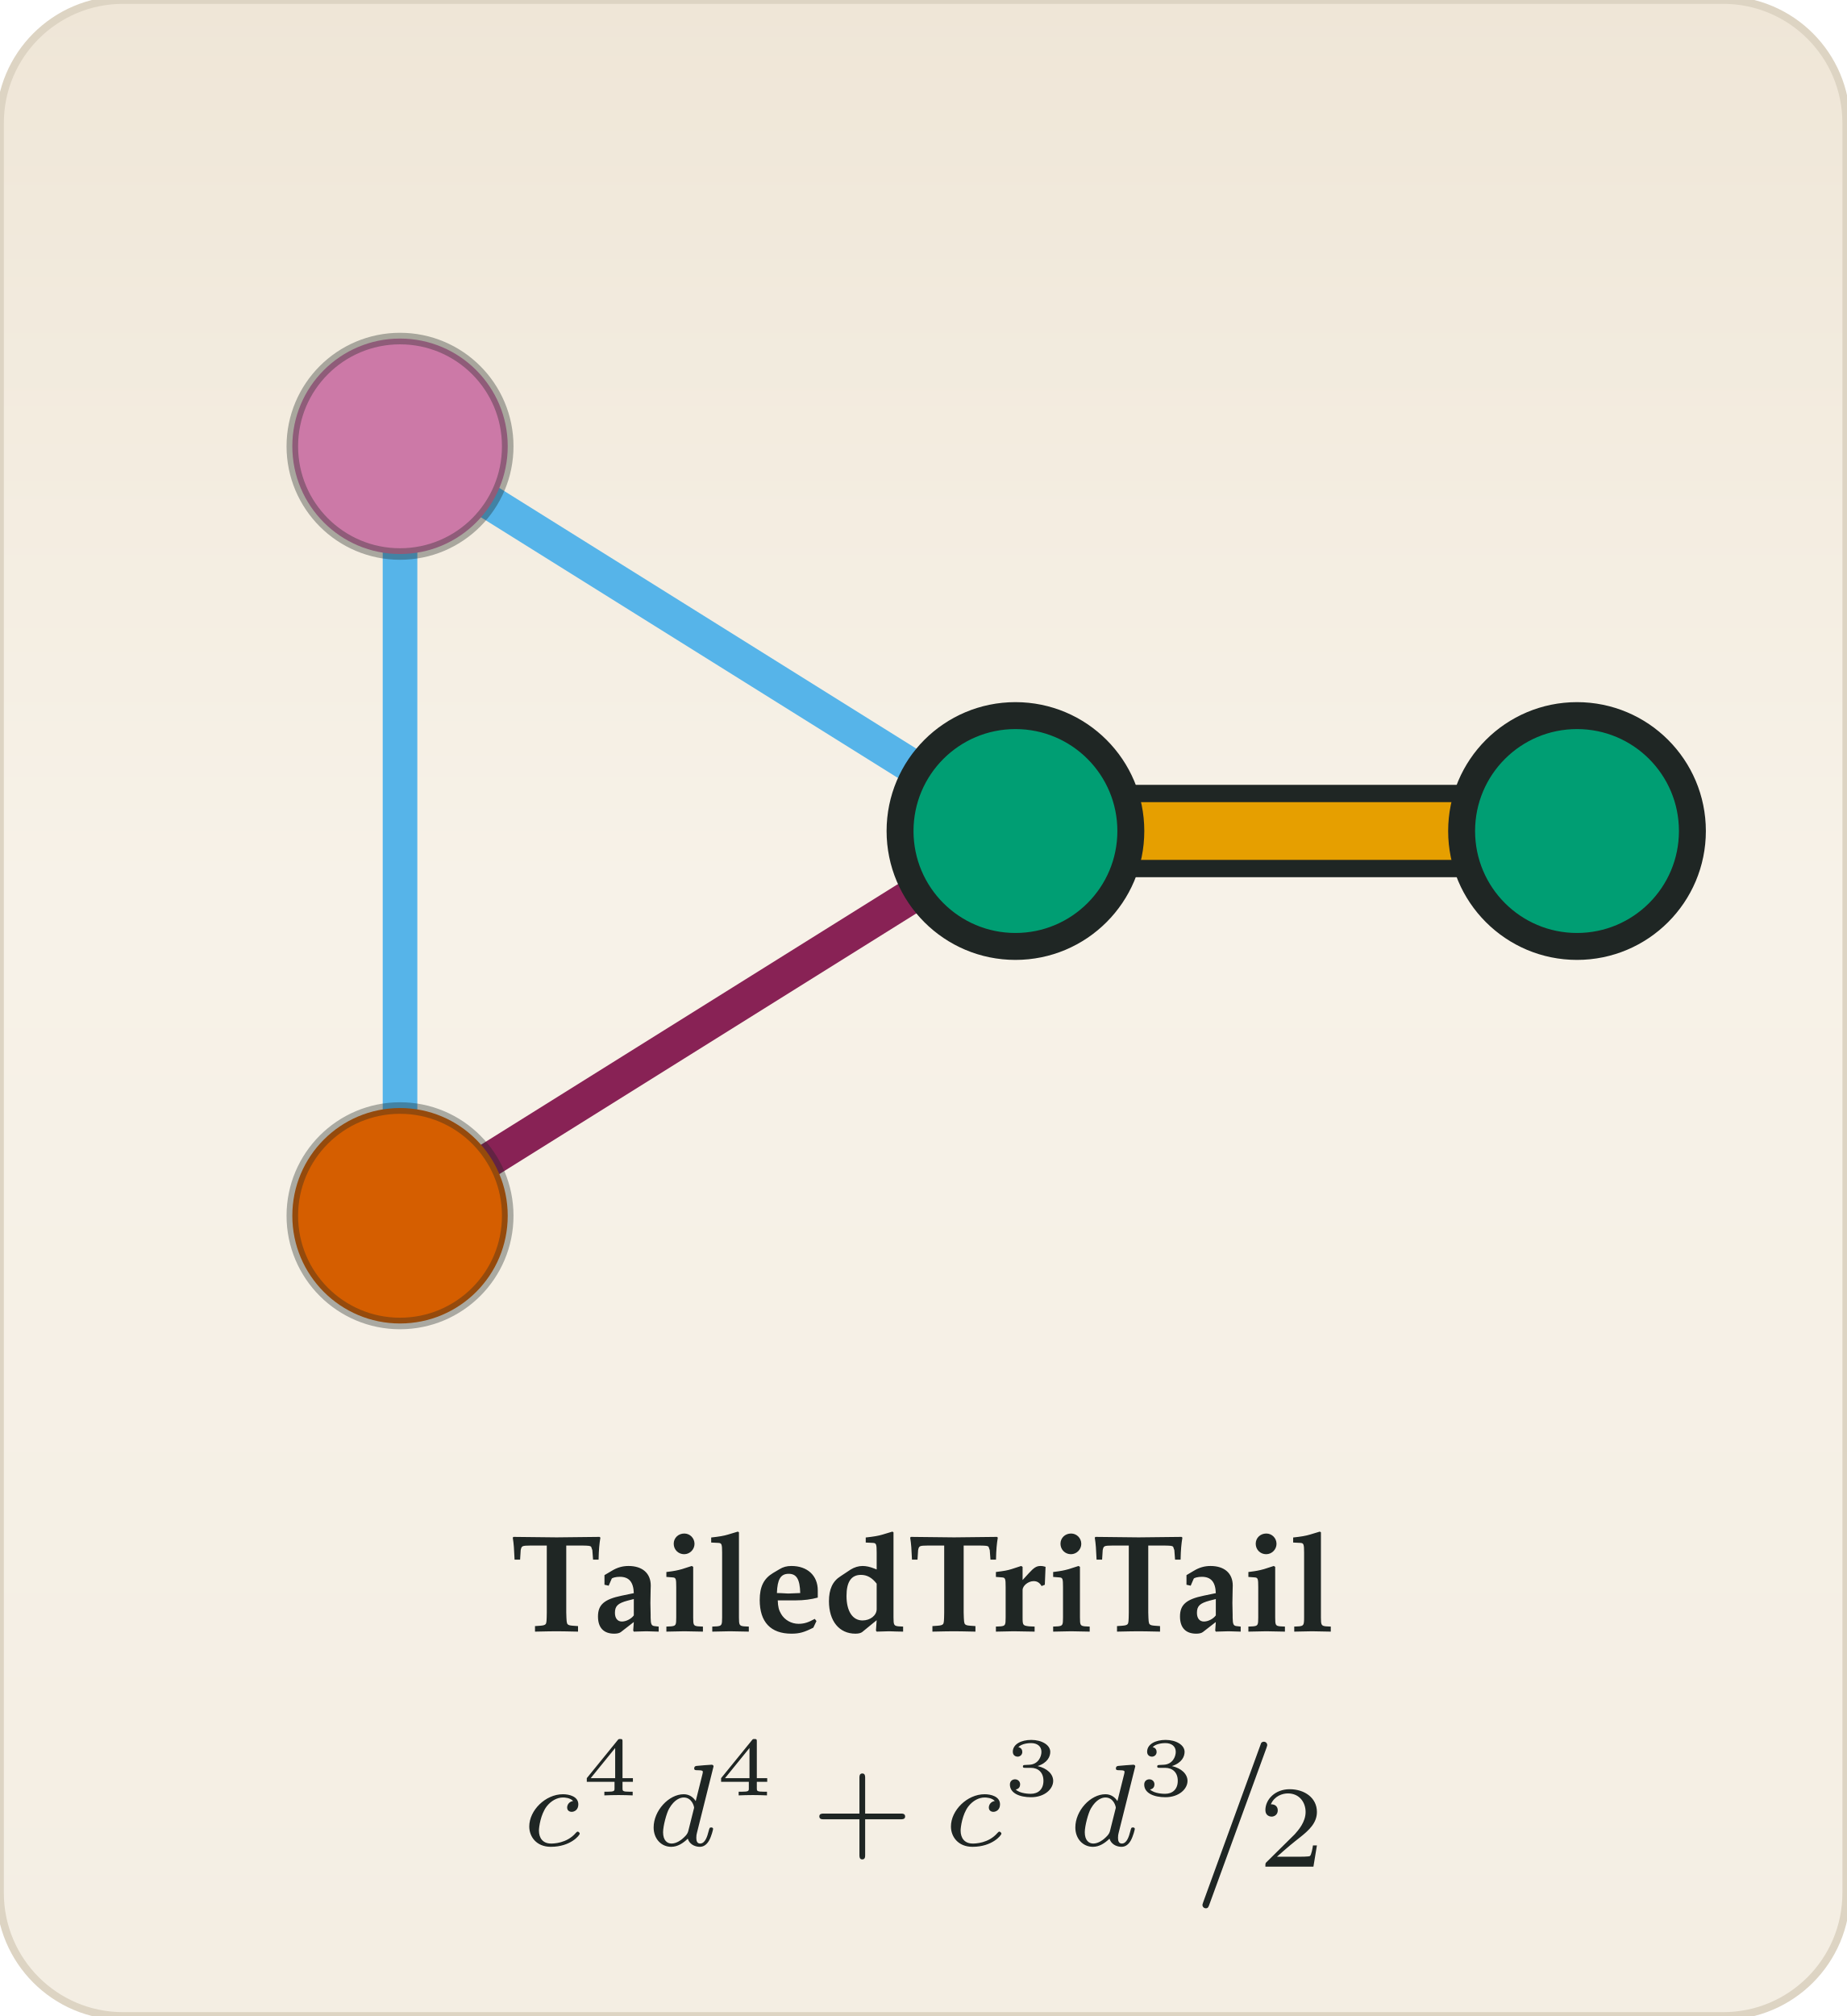
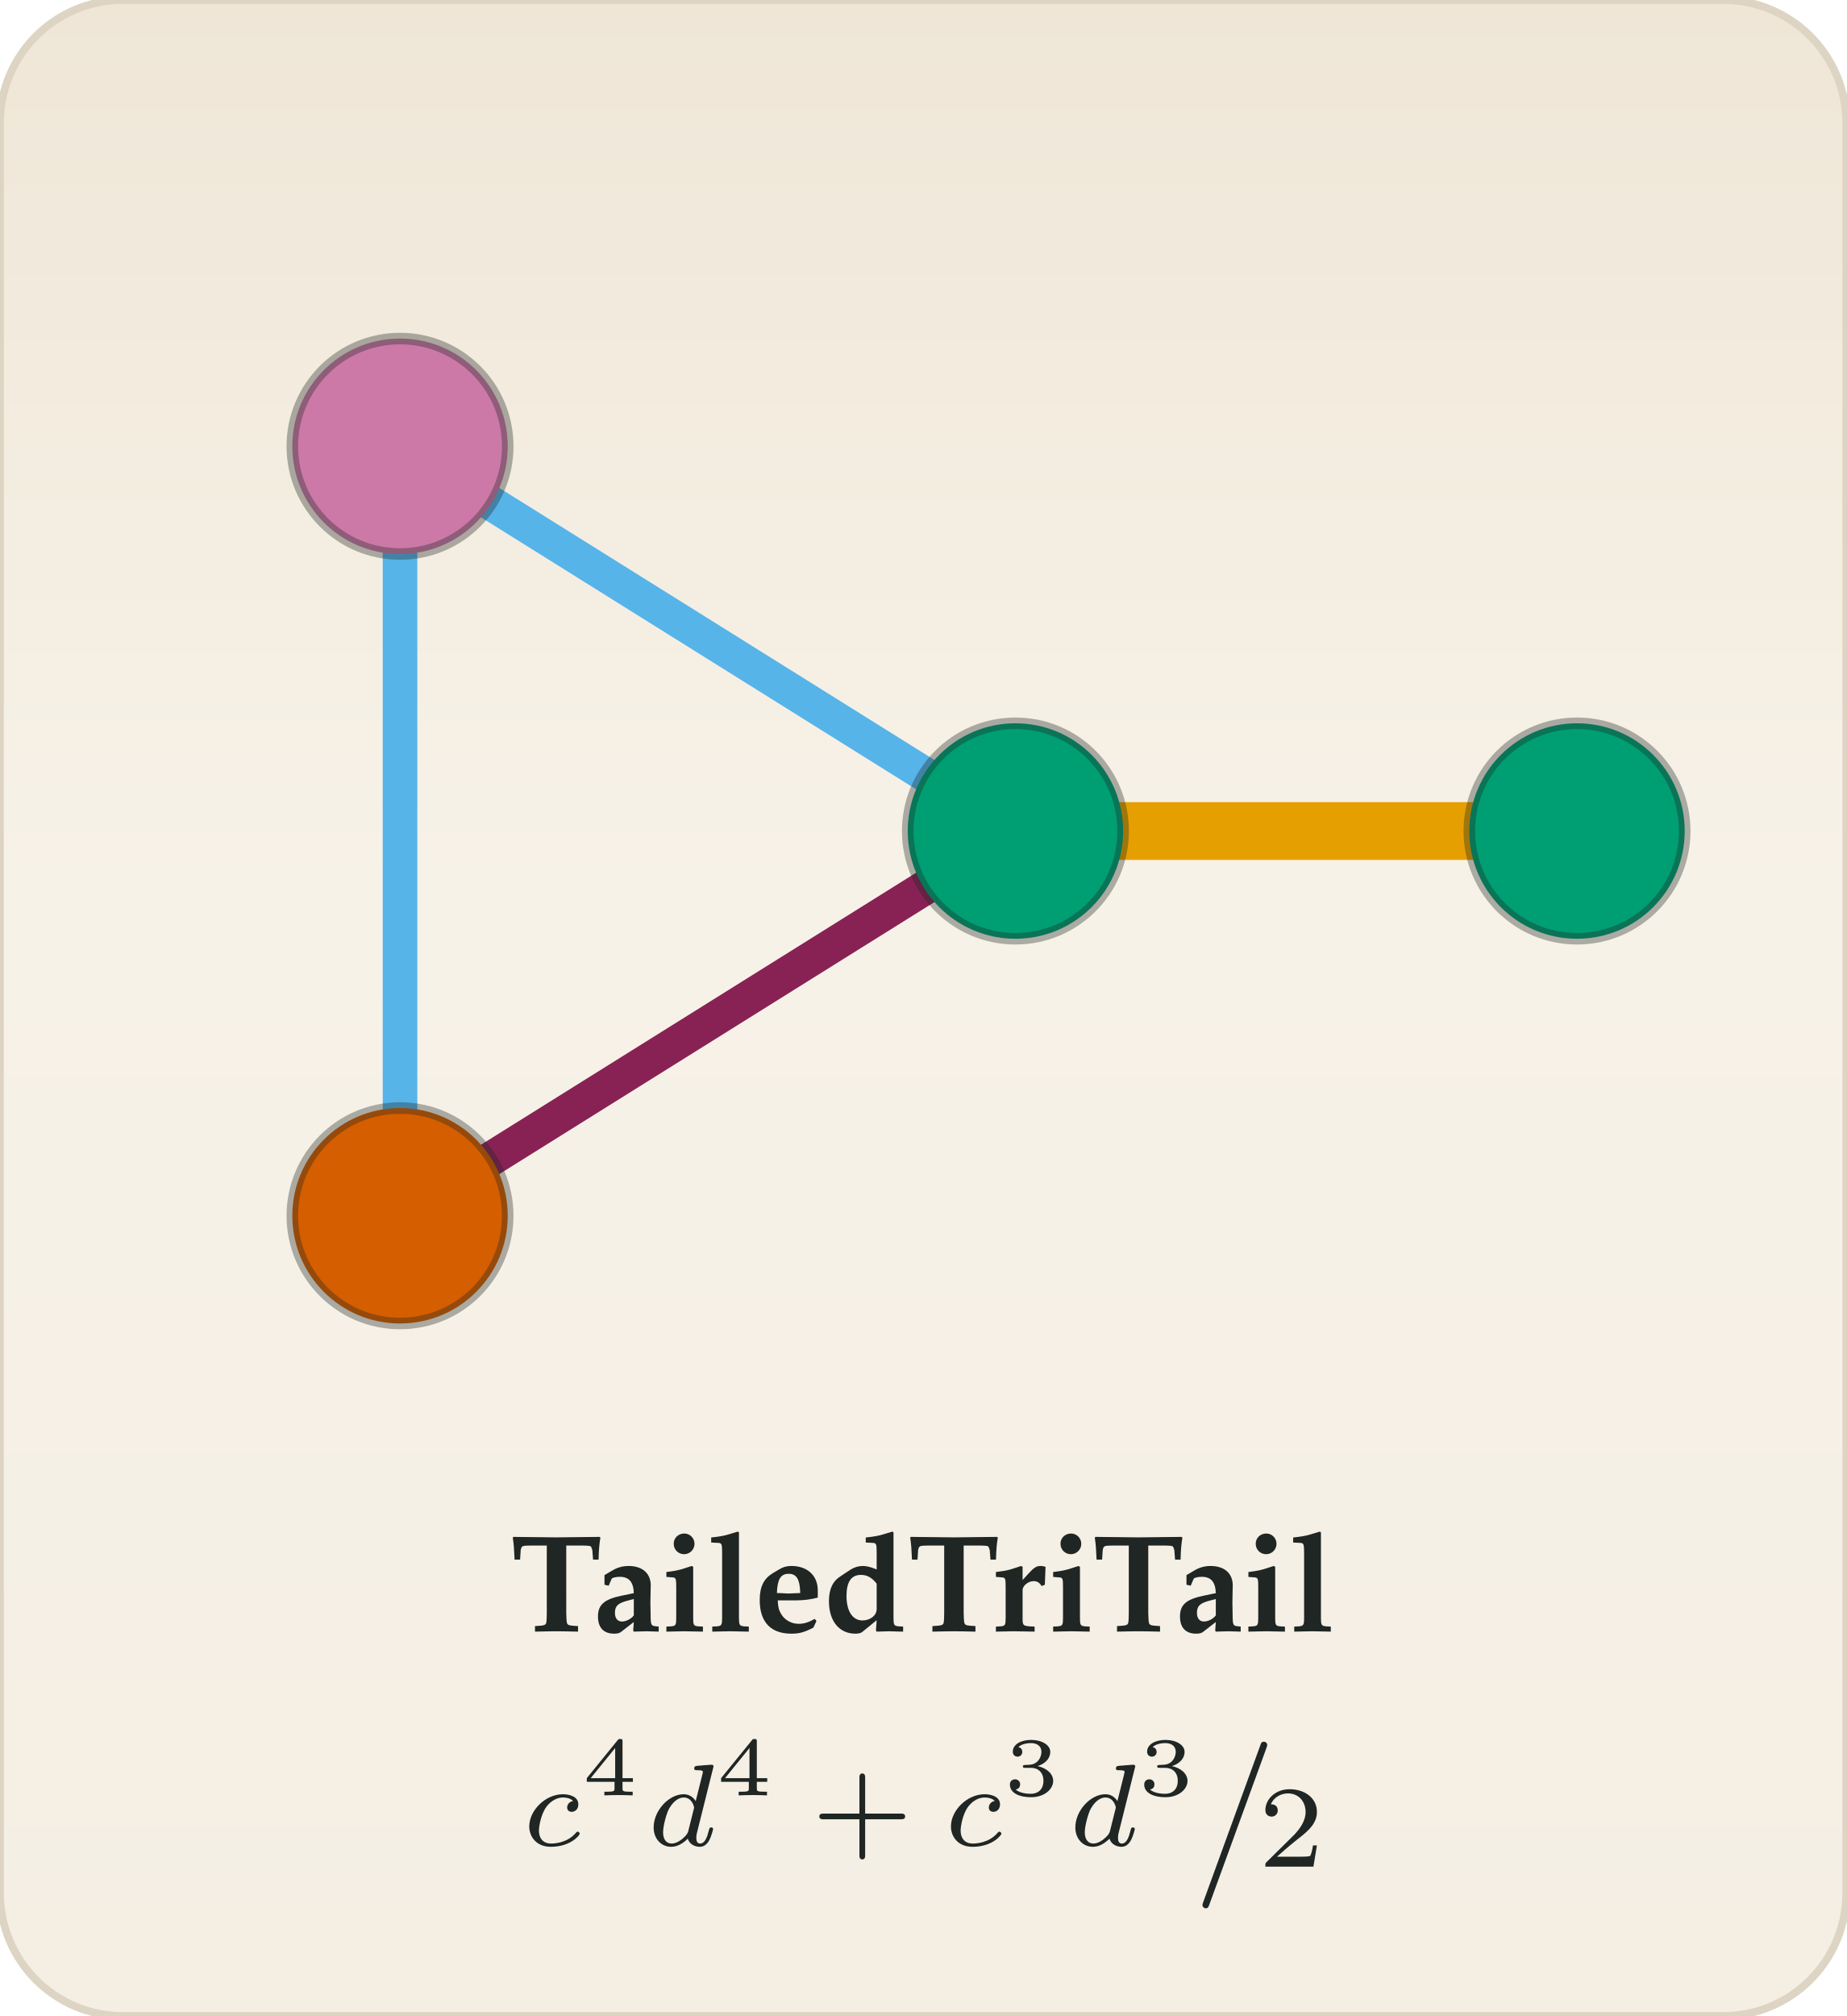
<svg xmlns="http://www.w3.org/2000/svg" xmlns:xlink="http://www.w3.org/1999/xlink" viewBox="0 0 240 262" width="240" height="262" role="img" aria-label="TailedTriTail (orbit 6)">
  <defs>
    <linearGradient id="paper" x1="0" y1="0" x2="0" y2="262" gradientUnits="userSpaceOnUse">
      <stop offset="0" stop-color="#efe6d7" />
      <stop offset="0.44" stop-color="#f7f2e8" />
      <stop offset="1" stop-color="#f4eee3" />
    </linearGradient>
  </defs>
  <rect width="240" height="262" rx="16" fill="url(#paper)" stroke="#ddd4c3" stroke-width="1" />
  <line x1="52.0" y1="58.0" x2="52.0" y2="158.0" stroke="#56B4E9" stroke-width="4.5" stroke-linecap="round" />
  <line x1="52.0" y1="158.0" x2="132.0" y2="108.0" stroke="#882255" stroke-width="4.5" stroke-linecap="round" />
  <line x1="52.0" y1="58.0" x2="132.0" y2="108.0" stroke="#56B4E9" stroke-width="4.5" stroke-linecap="round" />
-   <line x1="132.0" y1="108.0" x2="205.0" y2="108.0" stroke="#1f2624" stroke-width="12.0" stroke-linecap="round" />
  <line x1="132.0" y1="108.0" x2="205.0" y2="108.0" stroke="#E69F00" stroke-width="7.5" stroke-linecap="round" />
  <circle cx="52.0" cy="58.0" r="14" fill="#CC79A7" stroke="#1f2624" stroke-width="1.5" stroke-opacity="0.35" />
  <circle cx="52.0" cy="158.0" r="14" fill="#D55E00" stroke="#1f2624" stroke-width="1.5" stroke-opacity="0.35" />
-   <circle cx="132.0" cy="108.0" r="15" fill="#009E73" stroke="#1f2624" stroke-width="3.5" stroke-opacity="1.0" />
-   <circle cx="205.0" cy="108.0" r="15" fill="#009E73" stroke="#1f2624" stroke-width="3.5" stroke-opacity="1.0" />
+   <circle cx="132.0" cy="108.0" r="14" fill="#009E73" stroke="#1f2624" stroke-width="1.5" stroke-opacity="0.35" />
+   <circle cx="205.0" cy="108.0" r="14" fill="#009E73" stroke="#1f2624" stroke-width="1.5" stroke-opacity="0.35" />
  <text x="120.0" y="212" text-anchor="middle" font-family="Iowan Old Style, Palatino Linotype, Book Antiqua, Georgia, serif" font-size="18" font-weight="600" fill="#1f2624">TailedTriTail</text>
  <svg x="68.80" y="226.00" width="102.39" height="22.00" viewBox="-69.575 -70.17 47.123 10.125" overflow="visible">
    <g fill="#1f2624">
      <defs>
        <path id="f6_g0-61" d="M4.374-7.093C4.423-7.223 4.423-7.263 4.423-7.273C4.423-7.382 4.334-7.472 4.224-7.472C4.154-7.472 4.085-7.442 4.055-7.382L.598 2.112C.548 2.242 .548 2.281 .548 2.291C.548 2.401 .638 2.491 .747 2.491C.877 2.491 .907 2.421 .966 2.252L4.374-7.093Z" />
        <path id="f6_g2-43" d="M3.229-1.576H5.363C5.454-1.576 5.621-1.576 5.621-1.743C5.621-1.918 5.461-1.918 5.363-1.918H3.229V-4.059C3.229-4.149 3.229-4.317 3.062-4.317C2.887-4.317 2.887-4.156 2.887-4.059V-1.918H.746C.656-1.918 .488-1.918 .488-1.75C.488-1.576 .649-1.576 .746-1.576H2.887V.565C2.887 .656 2.887 .823 3.055 .823C3.229 .823 3.229 .663 3.229 .565V-1.576Z" />
        <path id="f6_g2-50" d="M3.522-1.269H3.285C3.264-1.116 3.194-.704 3.103-.635C3.048-.593 2.511-.593 2.413-.593H1.13C1.862-1.241 2.106-1.437 2.525-1.764C3.041-2.176 3.522-2.608 3.522-3.271C3.522-4.115 2.783-4.631 1.89-4.631C1.025-4.631 .439-4.024 .439-3.382C.439-3.027 .739-2.992 .809-2.992C.976-2.992 1.179-3.11 1.179-3.361C1.179-3.487 1.13-3.731 .767-3.731C.983-4.226 1.458-4.38 1.785-4.38C2.483-4.38 2.845-3.836 2.845-3.271C2.845-2.664 2.413-2.183 2.19-1.932L.509-.272C.439-.209 .439-.195 .439 0H3.313L3.522-1.269Z" />
        <path id="f6_g3-51" d="M1.644-1.649C2.102-1.649 2.406-1.365 2.406-.872C2.406-.364 2.092-.095 1.649-.095C1.594-.095 1.001-.095 .747-.354C.951-.384 1.011-.538 1.011-.658C1.011-.842 .872-.961 .707-.961C.548-.961 .399-.857 .399-.648C.399-.13 .986 .11 1.664 .11C2.481 .11 2.989-.384 2.989-.867C2.989-1.275 2.625-1.624 2.057-1.753C2.655-1.948 2.814-2.326 2.814-2.605C2.814-3.014 2.306-3.318 1.679-3.318C1.066-3.318 .573-3.059 .573-2.61C.573-2.376 .762-2.316 .857-2.316C1.001-2.316 1.141-2.421 1.141-2.6C1.141-2.715 1.081-2.854 .902-2.884C1.116-3.113 1.559-3.128 1.664-3.128C2.027-3.128 2.286-2.944 2.286-2.605C2.286-2.316 2.097-1.863 1.574-1.833C1.435-1.828 1.415-1.823 1.285-1.818C1.23-1.813 1.176-1.808 1.176-1.733C1.176-1.649 1.225-1.649 1.315-1.649H1.644Z" />
        <path id="f6_g3-52" d="M3.073-.812V-1.031H2.451V-3.223C2.451-3.342 2.446-3.372 2.316-3.372C2.217-3.372 2.212-3.367 2.157-3.298L.314-1.031V-.812H1.973V-.423C1.973-.269 1.973-.219 1.539-.219H1.365V0C1.599-.01 1.923-.02 2.212-.02S2.819-.01 3.059 0V-.219H2.884C2.451-.219 2.451-.269 2.451-.423V-.812H3.073ZM2.012-2.834V-1.031H.548L2.012-2.834Z" />
        <path id="f6_g1-99" d="M3.055-2.671C2.803-2.629 2.699-2.434 2.699-2.28C2.699-2.092 2.845-2.022 2.971-2.022C3.124-2.022 3.368-2.134 3.368-2.469C3.368-2.943 2.824-3.075 2.448-3.075C1.402-3.075 .432-2.113 .432-1.144C.432-.544 .851 .07 1.723 .07C2.901 .07 3.452-.621 3.452-.718C3.452-.76 3.389-.837 3.333-.837C3.292-.837 3.278-.823 3.222-.767C2.678-.126 1.862-.126 1.736-.126C1.234-.126 1.011-.467 1.011-.9C1.011-1.102 1.109-1.862 1.471-2.343C1.736-2.685 2.099-2.88 2.448-2.88C2.545-2.88 2.88-2.866 3.055-2.671Z" />
        <path id="f6_g1-100" d="M3.982-4.631C3.989-4.645 4.01-4.735 4.01-4.742C4.01-4.777 3.982-4.84 3.898-4.84C3.759-4.84 3.18-4.784 3.006-4.77C2.95-4.763 2.852-4.756 2.852-4.61C2.852-4.512 2.95-4.512 3.034-4.512C3.368-4.512 3.368-4.463 3.368-4.407C3.368-4.359 3.354-4.317 3.34-4.254L2.943-2.664C2.797-2.894 2.559-3.075 2.225-3.075C1.332-3.075 .425-2.092 .425-1.088C.425-.411 .879 .07 1.478 .07C1.855 .07 2.19-.146 2.469-.418C2.601 0 3.006 .07 3.187 .07C3.438 .07 3.612-.084 3.738-.3C3.891-.572 3.982-.969 3.982-.997C3.982-1.088 3.891-1.088 3.87-1.088C3.773-1.088 3.766-1.06 3.717-.872C3.633-.537 3.501-.126 3.208-.126C3.027-.126 2.978-.279 2.978-.467C2.978-.6 2.992-.663 3.013-.753L3.982-4.631ZM2.497-.872C2.448-.676 2.294-.537 2.141-.404C2.078-.349 1.799-.126 1.499-.126C1.241-.126 .99-.307 .99-.802C.99-1.172 1.193-1.939 1.353-2.218C1.674-2.776 2.029-2.88 2.225-2.88C2.713-2.88 2.845-2.35 2.845-2.273C2.845-2.246 2.831-2.197 2.824-2.176L2.497-.872Z" />
      </defs>
      <g id="f6_page">
        <use x="-70.007" y="-63.791" xlink:href="#f6_g1-99" />
        <use x="-66.447" y="-66.797" xlink:href="#f6_g3-52" />
        <use x="-62.559" y="-63.791" xlink:href="#f6_g1-100" />
        <use x="-58.412" y="-66.797" xlink:href="#f6_g3-52" />
        <use x="-52.709" y="-63.791" xlink:href="#f6_g2-43" />
        <use x="-44.779" y="-63.791" xlink:href="#f6_g1-99" />
        <use x="-41.219" y="-66.797" xlink:href="#f6_g3-51" />
        <use x="-37.33" y="-63.791" xlink:href="#f6_g1-100" />
        <use x="-33.183" y="-66.797" xlink:href="#f6_g3-51" />
        <use x="-29.848" y="-62.535" xlink:href="#f6_g0-61" />
        <use x="-25.974" y="-62.535" xlink:href="#f6_g2-50" />
      </g>
    </g>
  </svg>
</svg>
